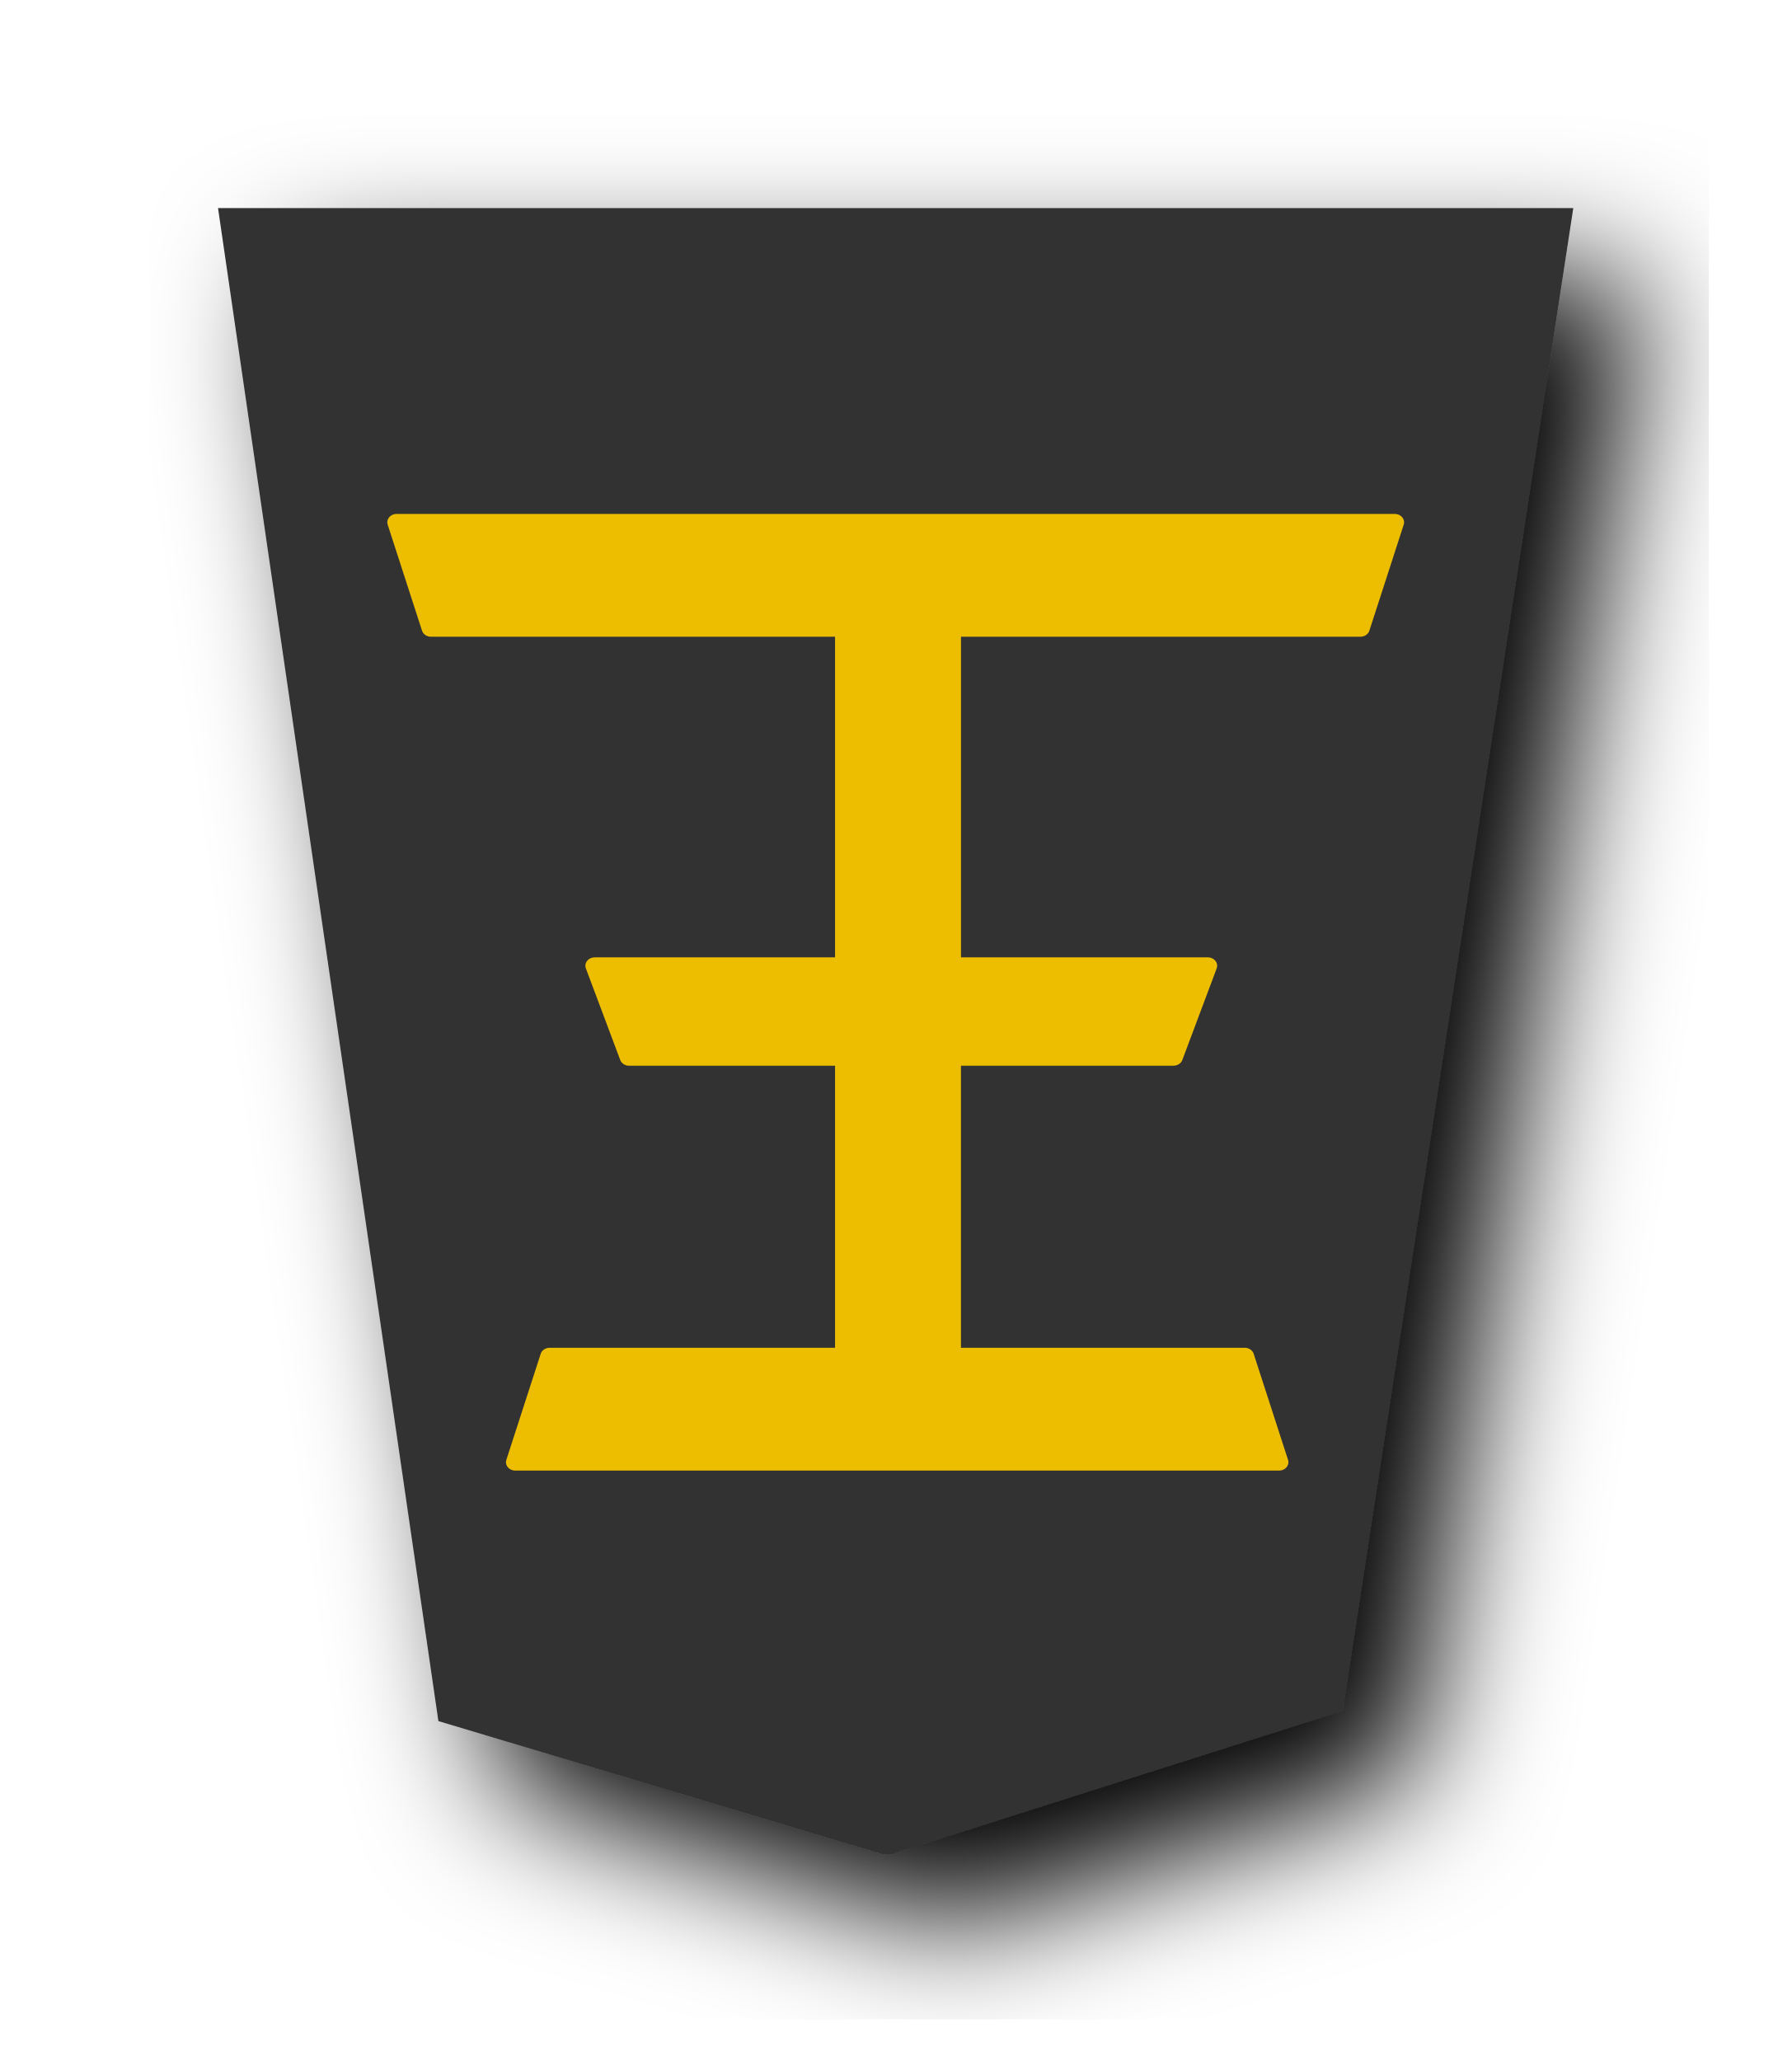
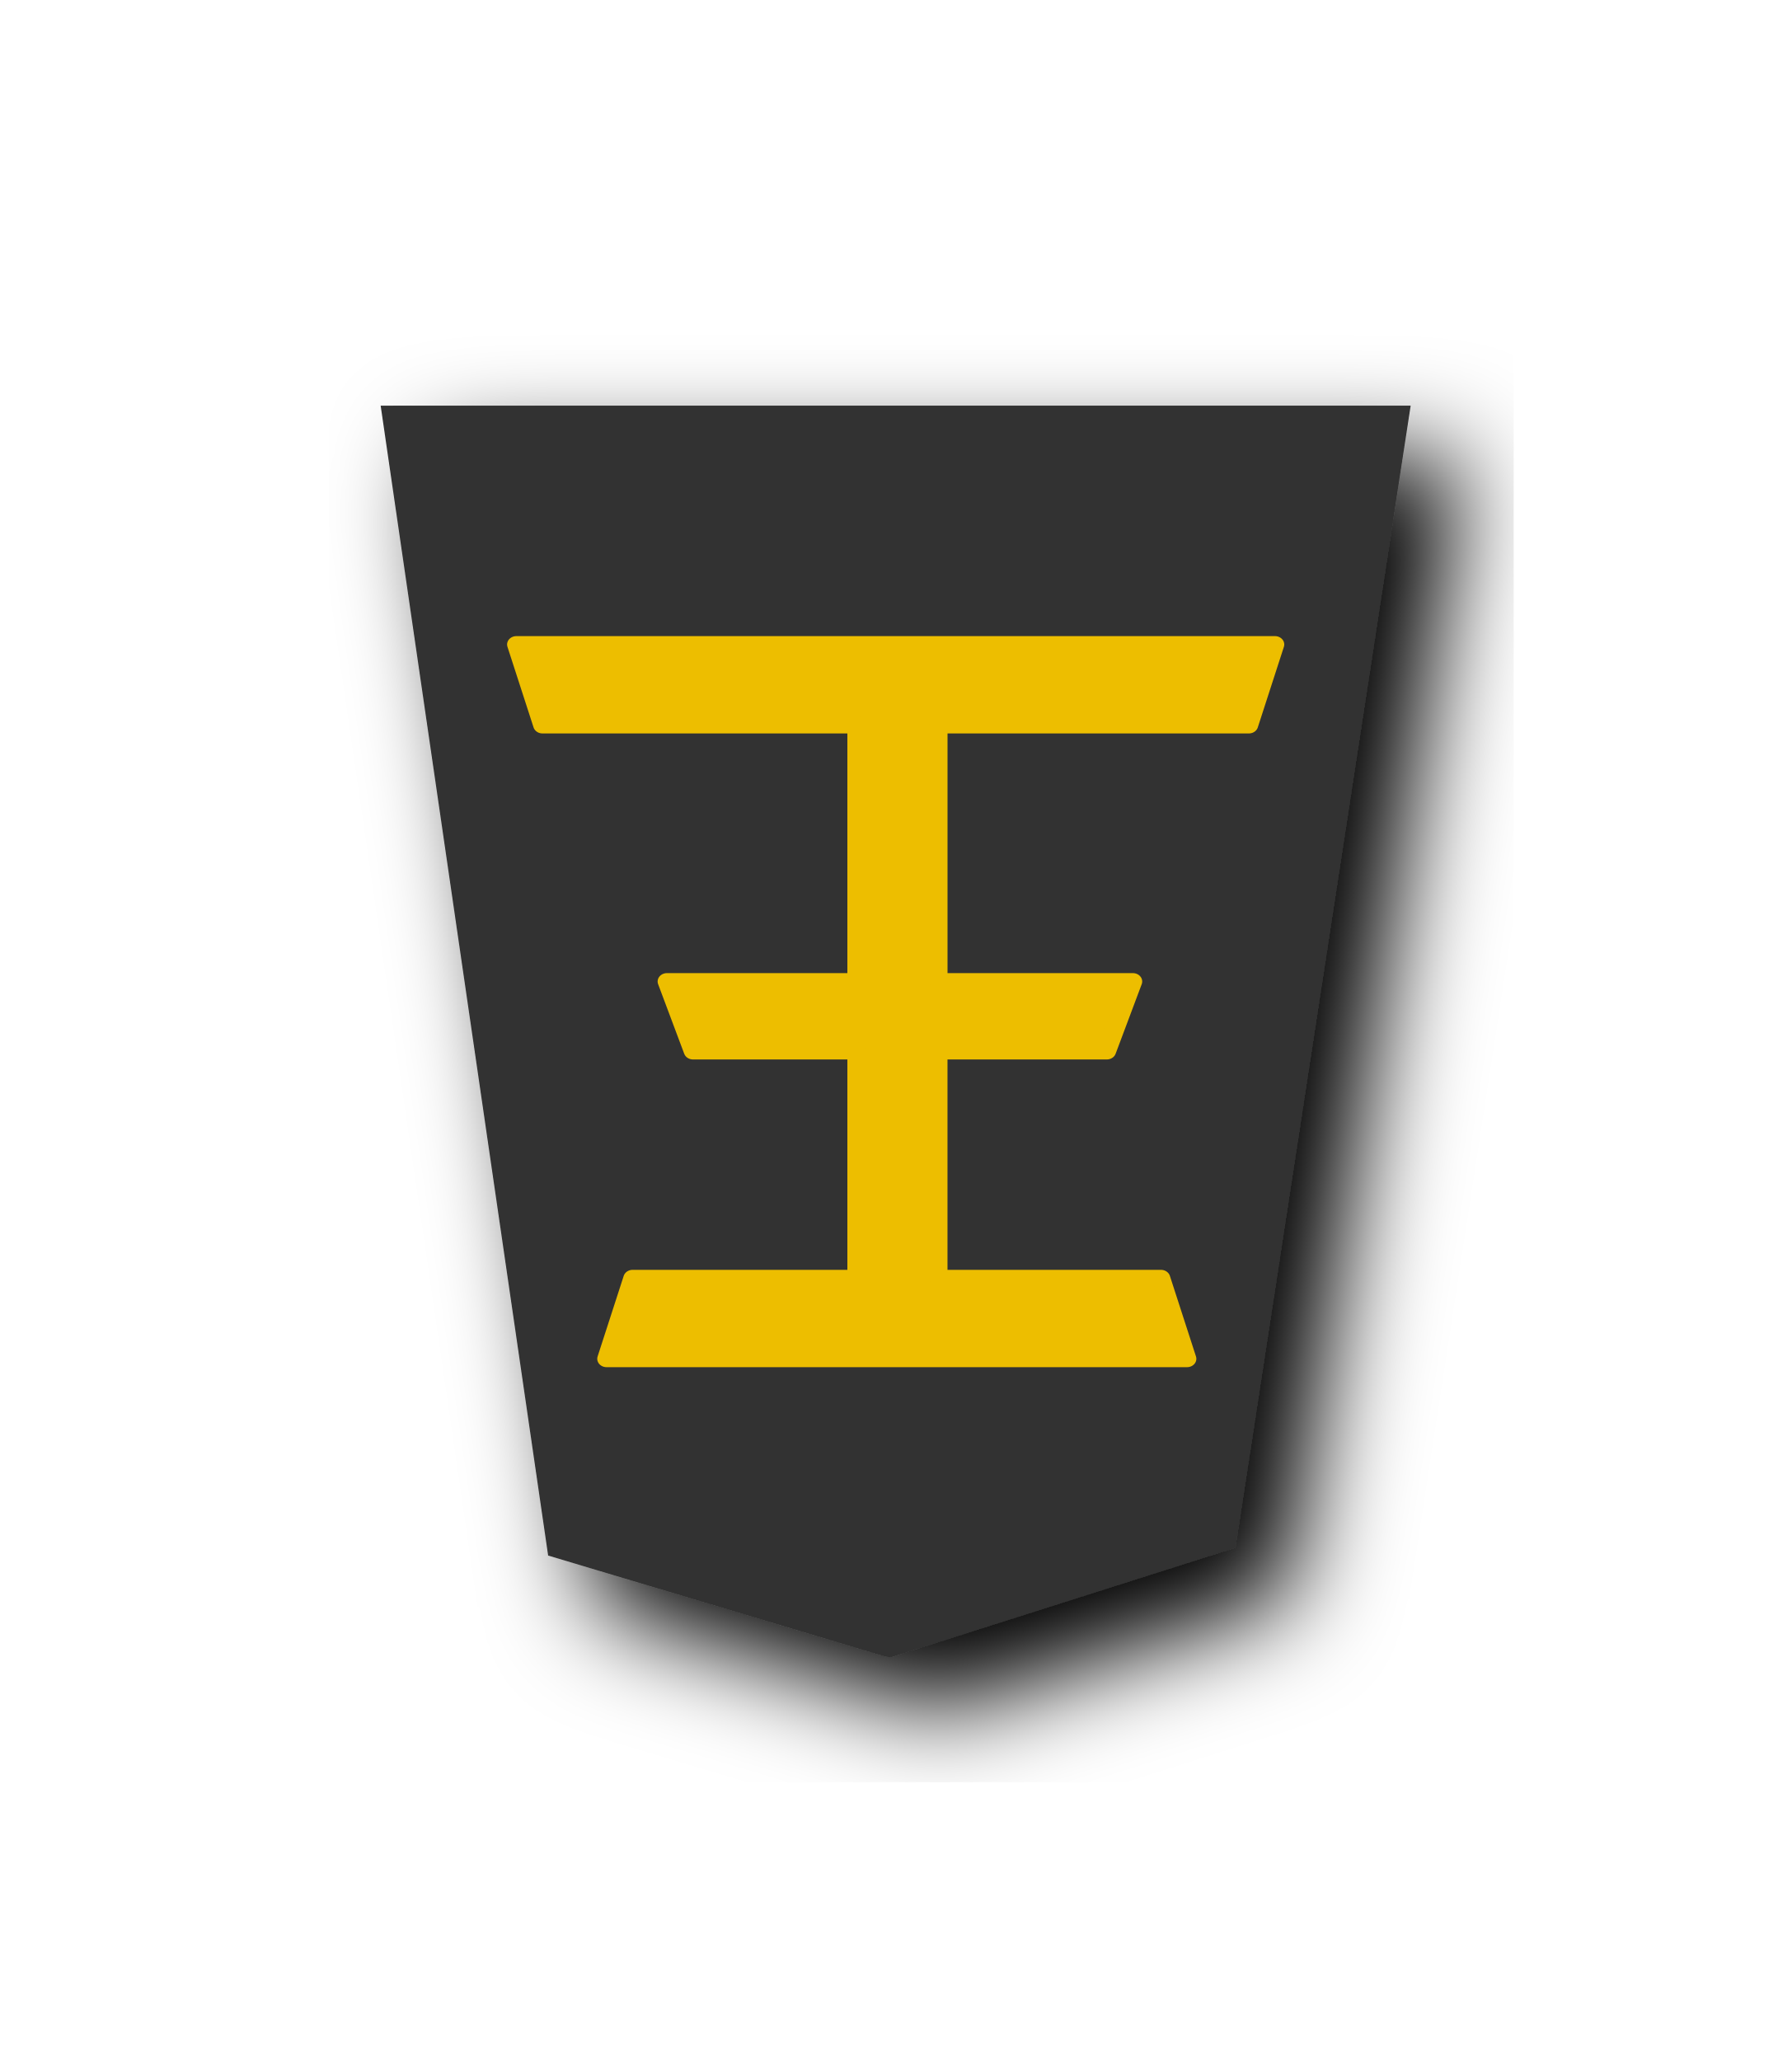
- <svg xmlns="http://www.w3.org/2000/svg" height="60" width="52.157">
+ <svg xmlns="http://www.w3.org/2000/svg" height="60" width="52.157" version="1.1" id="svg17">
+   <defs id="defs21" />
  <filter id="a">
-     <feGaussianBlur in="SourceAlpha" result="blur" stdDeviation="2" />
-     <feOffset dx="2" dy="2" result="offsetBlur" />
-     <feBlend in="SourceGraphic" in2="offsetBlur" mode="normal" />
+     <feGaussianBlur in="SourceAlpha" result="blur" stdDeviation="2" id="feGaussianBlur2" />
+     <feOffset dx="2" dy="2" result="offsetBlur" id="feOffset4" />
+     <feBlend in="SourceGraphic" in2="offsetBlur" mode="normal" id="feBlend6" />
  </filter>
-   <g transform="matrix(1 0 0 -1 34.43492 93.26729)">
-     <g fill="#fecb00" filter="url(#a)" transform="matrix(.9818505 0 0 -.9818505 -134.6296 116.4862)">
-       <path d="m-37.299-31.01-13.409 4.26-6.837 44.558 40.19 0-6.535-44.862-13.138-3.935c-.09-.017-.18-.032-.271-.021z" fill="#333" transform="matrix(-1 0 0 -1 91.157 47.625)" />
+   <g transform="matrix(0.76,0,0,-0.76,32.42938,78.08907)" id="g15" style="stroke-width:1.316">
+     <g fill="#fecb00" filter="url(#a)" transform="matrix(0.9818505,0,0,-0.9818505,-134.6296,116.4862)" id="g11" style="stroke-width:1.731">
+       <path d="m -37.299,-31.01 -13.409,4.26 -6.837,44.558 40.19,1.15e-4 -6.535,-44.862 -13.138,-3.935 c -0.09,-0.017 -0.18,-0.032 -0.271,-0.021 z" fill="#333333" transform="rotate(180,45.5785,23.8125)" id="path9" style="stroke-width:2.278" />
    </g>
-     <path d="m64.77 42.029v8.539h5.536l.883 2.617h-6.419v9.641h10.629l.883 3.03h-25.663l.883-3.03h10.509v-9.641h-6.586l.883-2.617h5.704v-8.539h-7.536l-.883-3.03h19.638l-.883 3.03z" fill="#efbf00" opacity=".99" stroke="#efbf00" stroke-linejoin="round" stroke-width=".479" transform="matrix(-1.132434 0 0 1.018804 63.49771 10.96733)" />
+     <path d="m 64.77,42.029 v 8.539 h 5.536 l 0.883,2.617 H 64.77 v 9.641 h 10.629 l 0.883,3.03 H 50.62 l 0.883,-3.03 h 10.509 v -9.641 h -6.586 l 0.883,-2.617 h 5.704 v -8.539 h -7.536 l -0.883,-3.03 h 19.638 l -0.883,3.03 z" fill="#efbf00" opacity="0.99" stroke="#efbf00" stroke-linejoin="round" stroke-width="0.63" transform="matrix(-1.132434,0,0,1.018804,63.49771,10.96733)" id="path13" />
  </g>
</svg>
